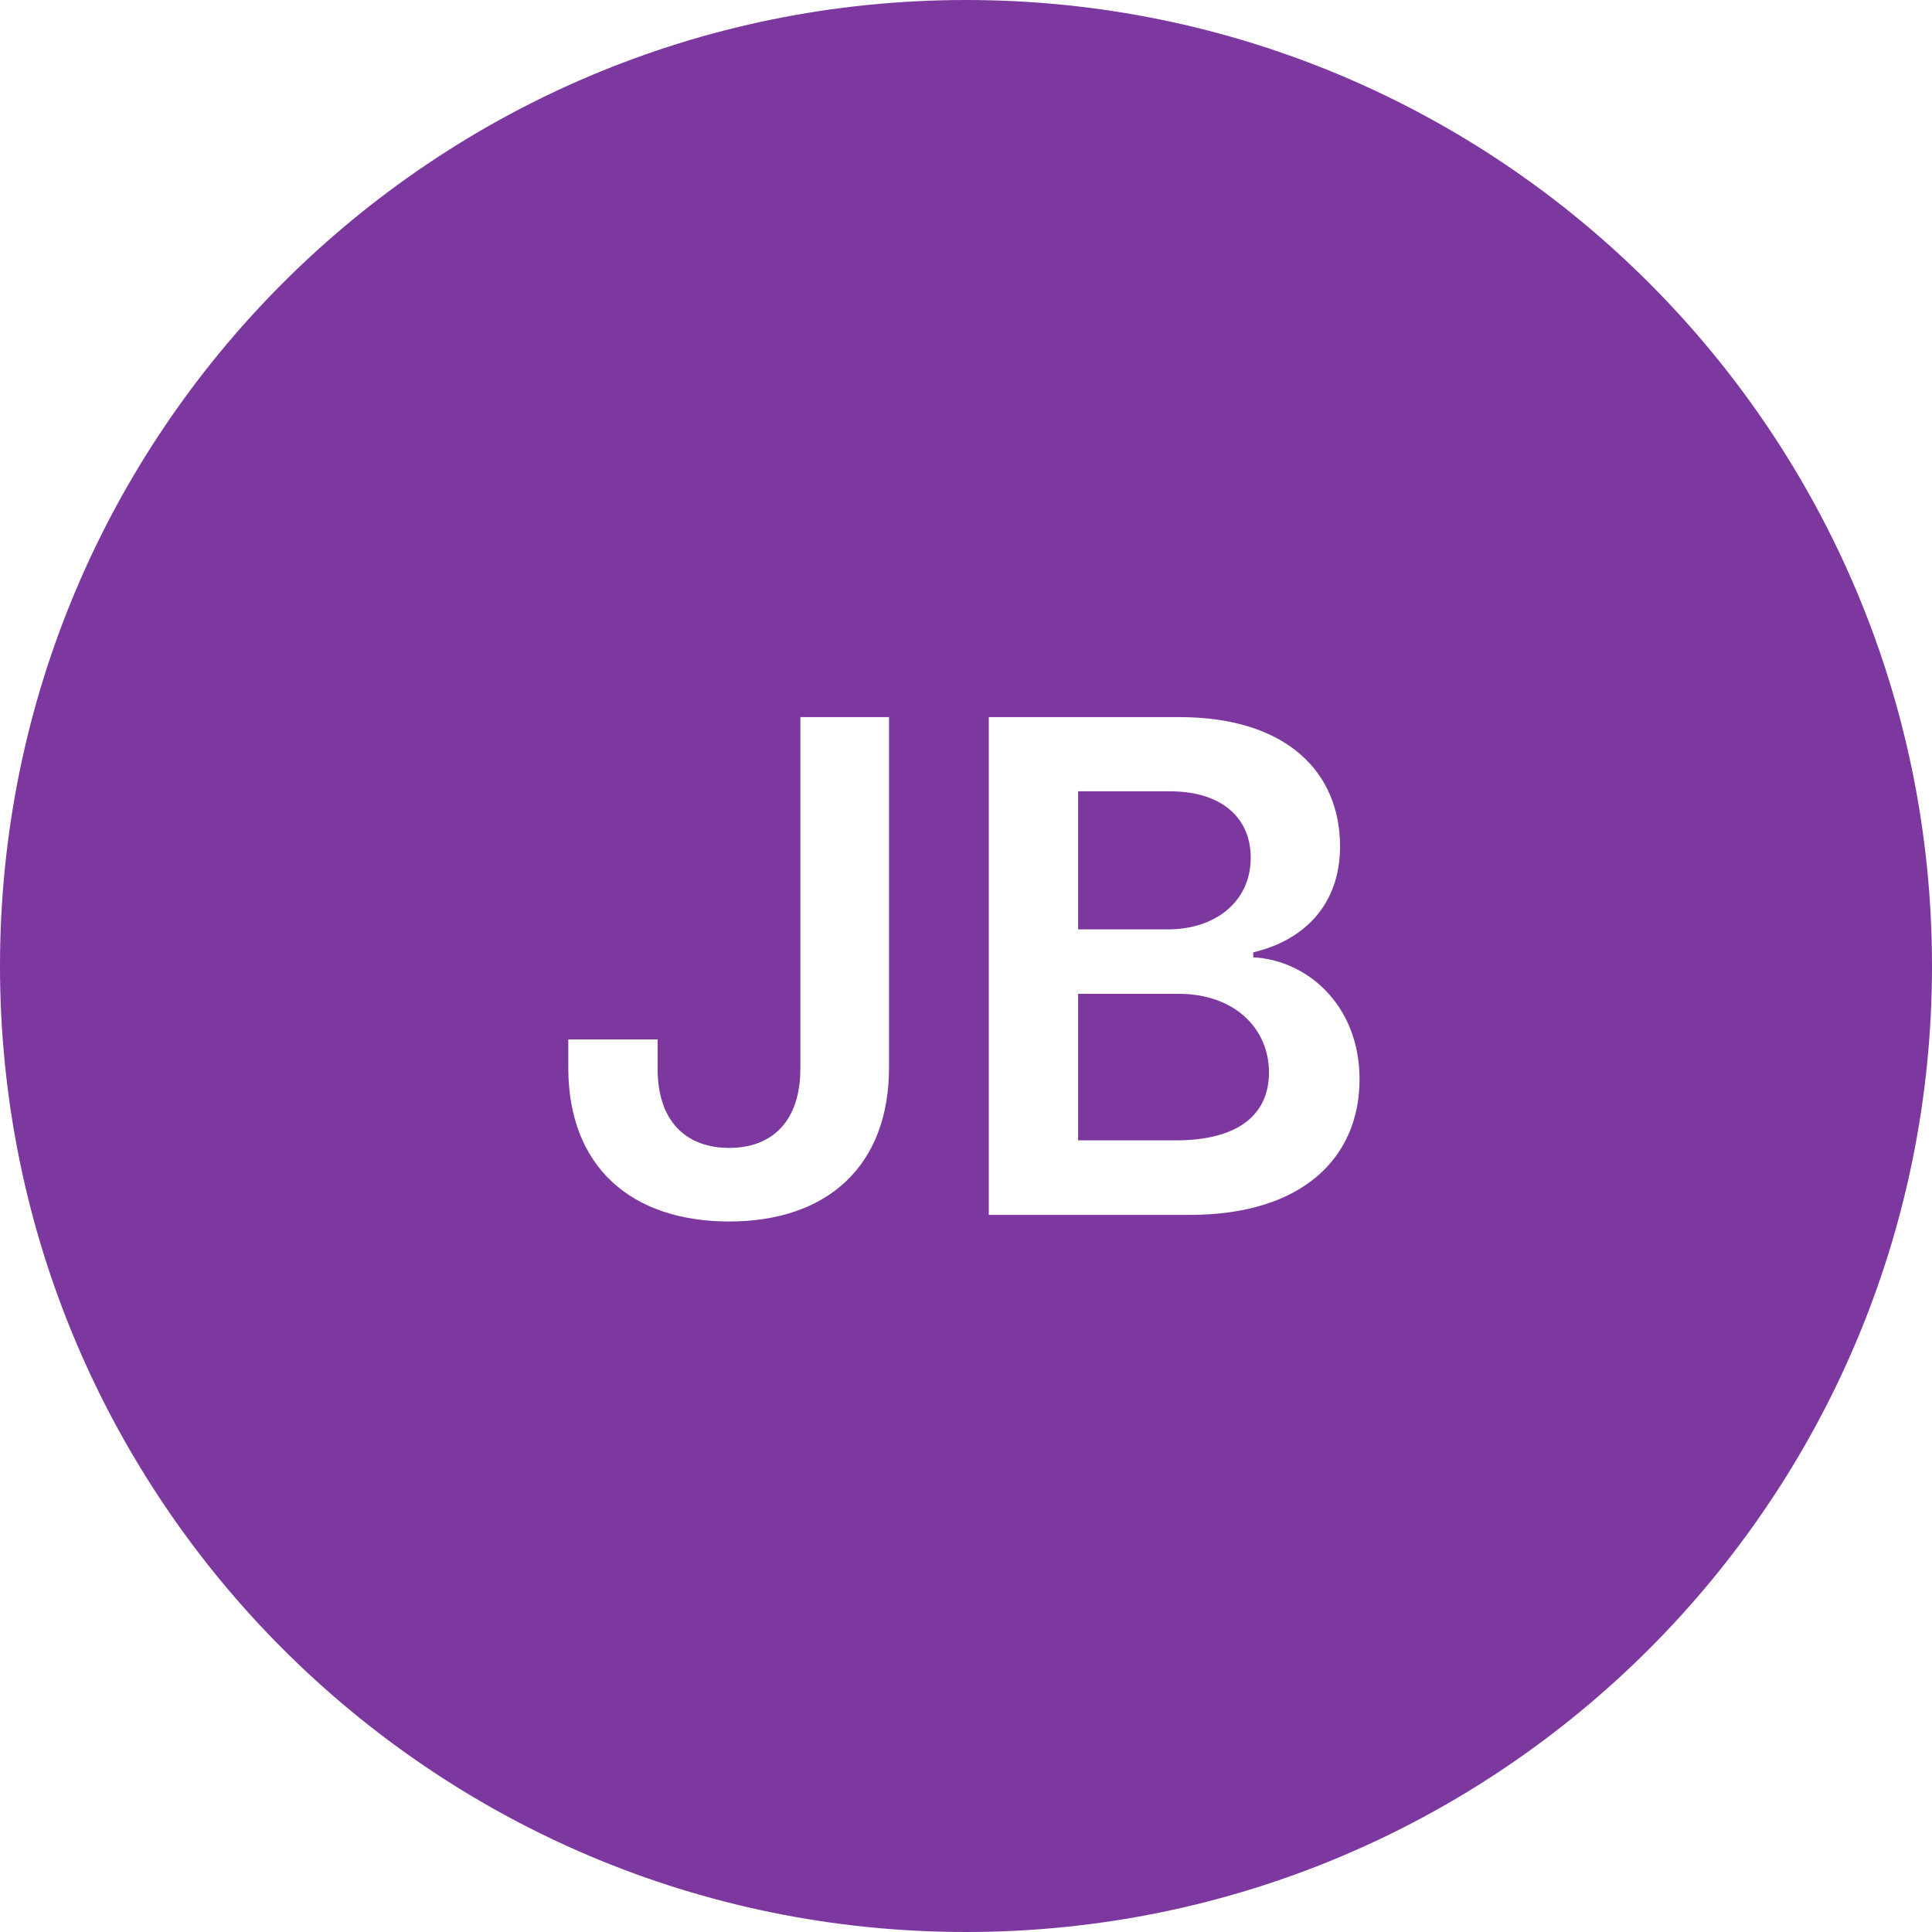
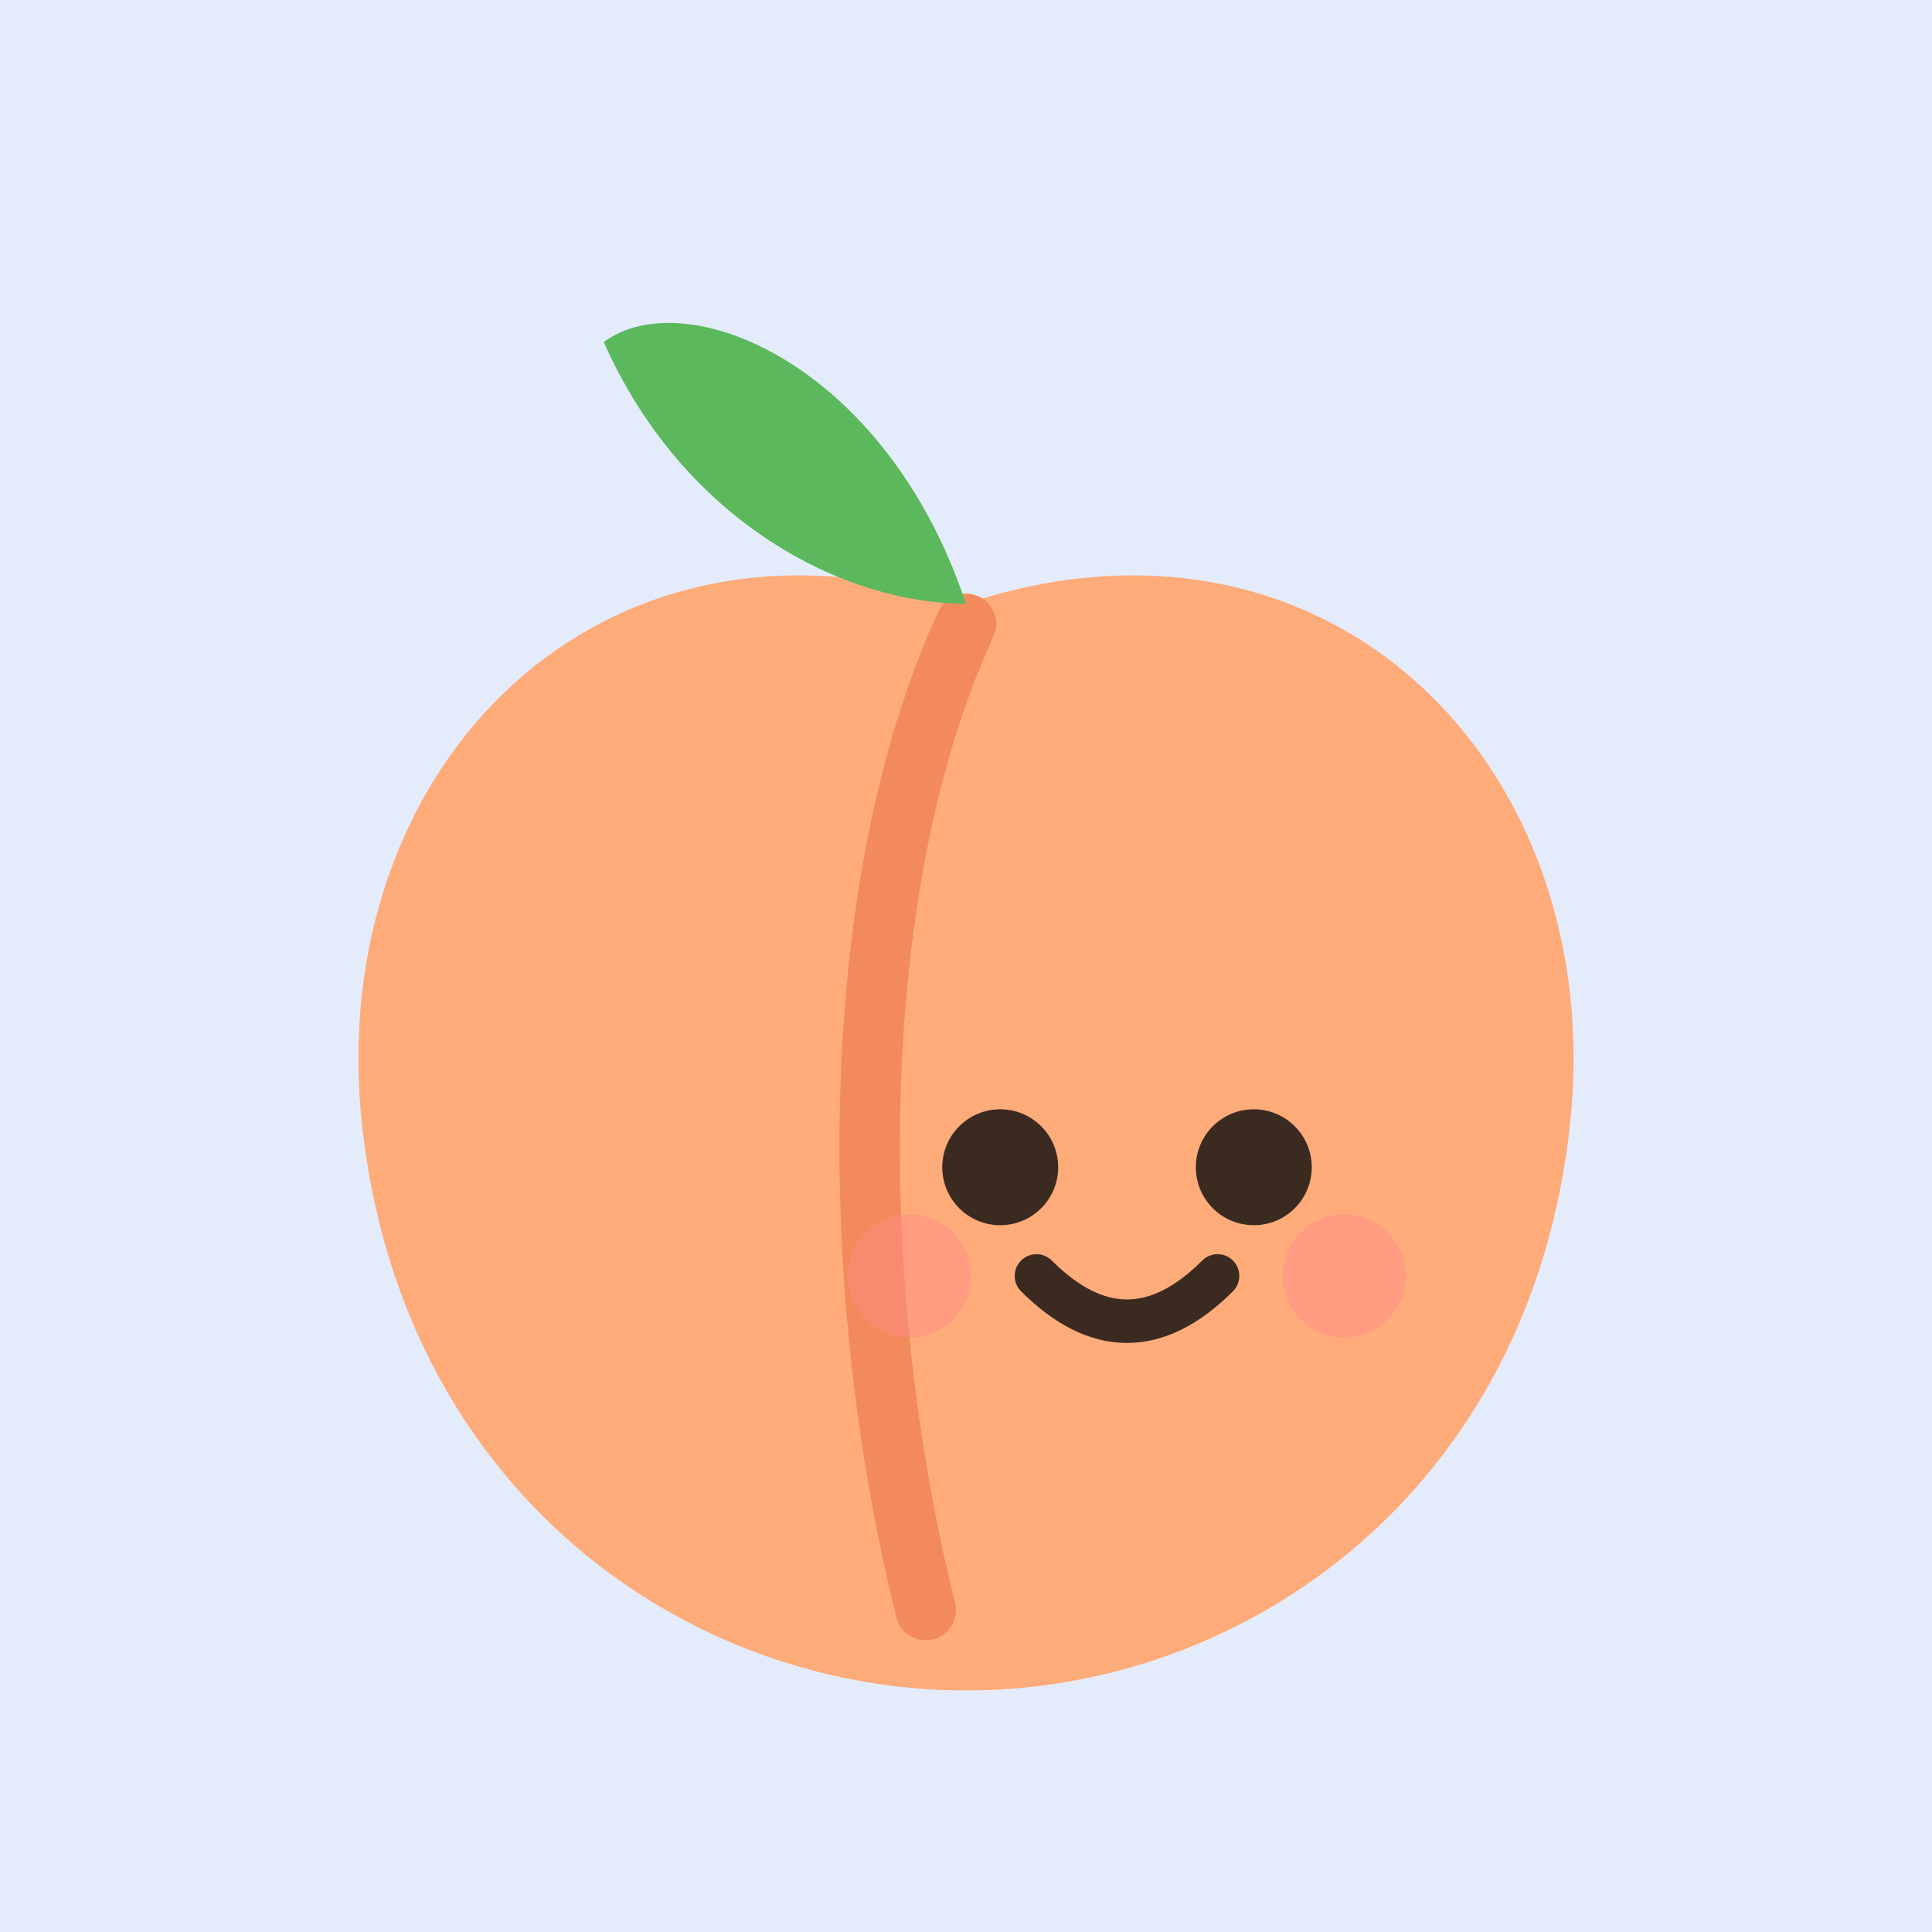
<svg xmlns="http://www.w3.org/2000/svg" viewBox="0 0 96 96" width="96" height="96" role="img" aria-label="Jonas Berg">
-   <circle cx="48" cy="48" r="48" fill="hsl(280 48% 42%)" />
-   <text x="48" y="48" text-anchor="middle" dominant-baseline="central" font-family="Inter, Arial, sans-serif" font-size="34" font-weight="600" fill="hsl(0 0% 100%)">JB</text>
+   <rect width="96" height="96" fill="#e4ecfb" />
+   <path d="M48 30 C30 24 16 38 18 56 C20 74 34 84 48 84 C62 84 76 74 78 56 C80 38 66 24 48 30 Z" fill="#ffab7a" />
+   <path d="M48 31 C42 44 42 64 46 80" fill="none" stroke="#f28a5b" stroke-width="3" stroke-linecap="round" />
+   <path d="M48 30 C44 18 34 14 30 17 C34 26 42 30 48 30 Z" fill="#5cb85c" />
+   <circle cx="49.7" cy="58" r="2.88" fill="#3b2a20" />
+   <circle cx="62.3" cy="58" r="2.88" fill="#3b2a20" />
+   <circle cx="45.2" cy="63.4" r="3.06" fill="#ff8a8a" opacity="0.45" />
+   <circle cx="66.8" cy="63.4" r="3.06" fill="#ff8a8a" opacity="0.45" />
+   <path d="M51.5 63.4 Q56 67.9 60.5 63.4" fill="none" stroke="#3b2a20" stroke-width="2.16" stroke-linecap="round" />
</svg>
